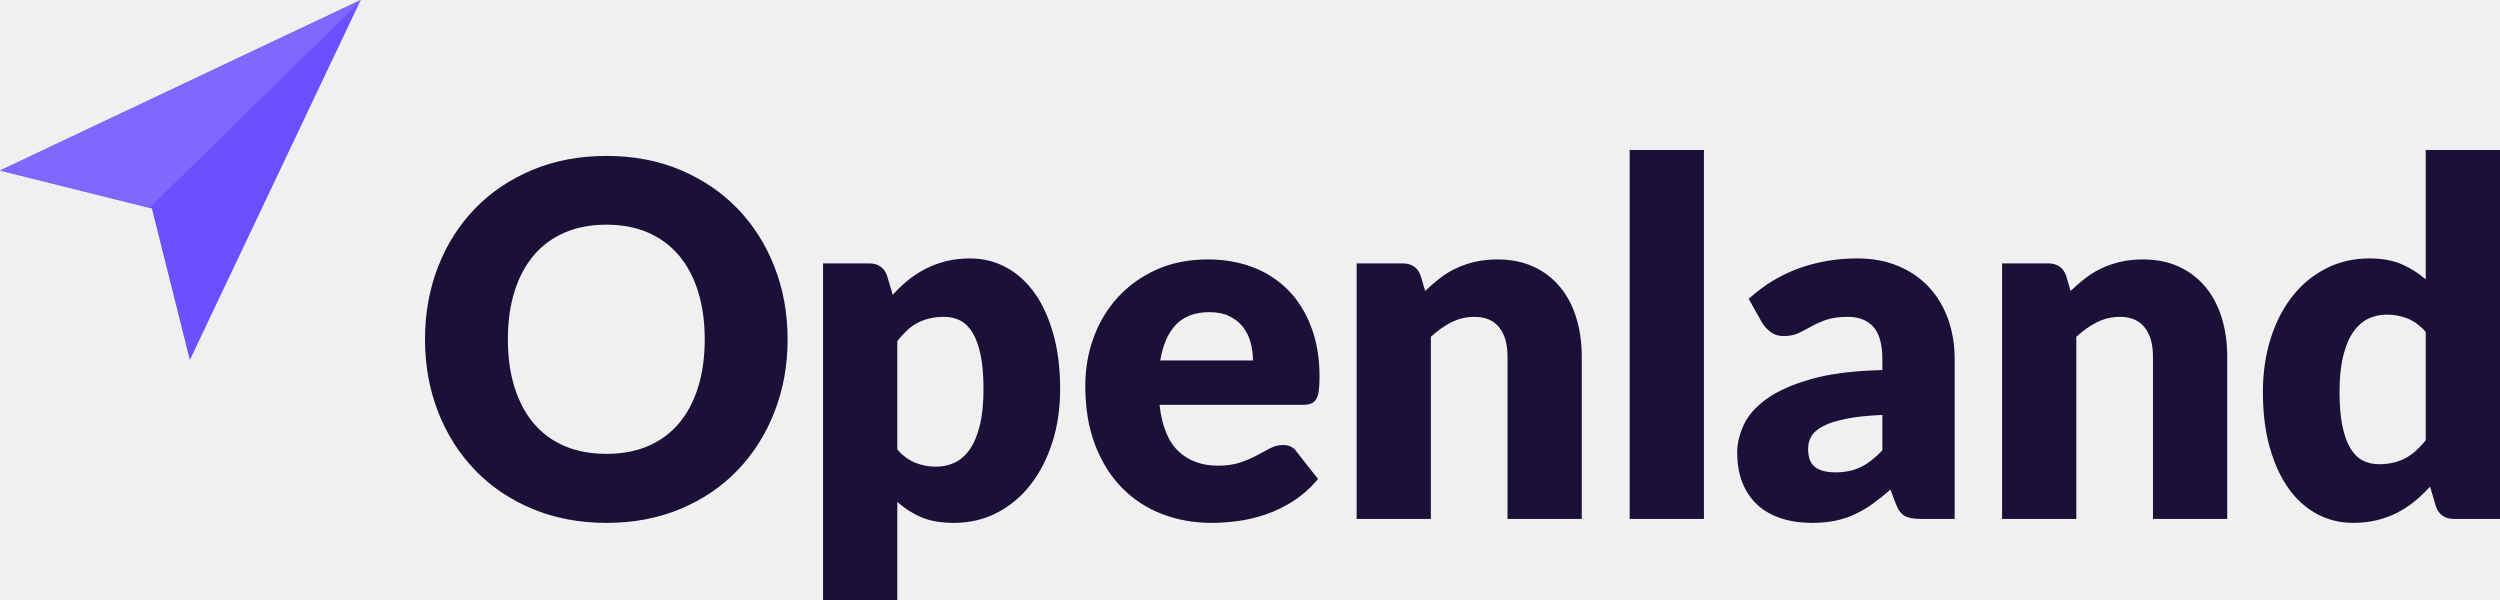
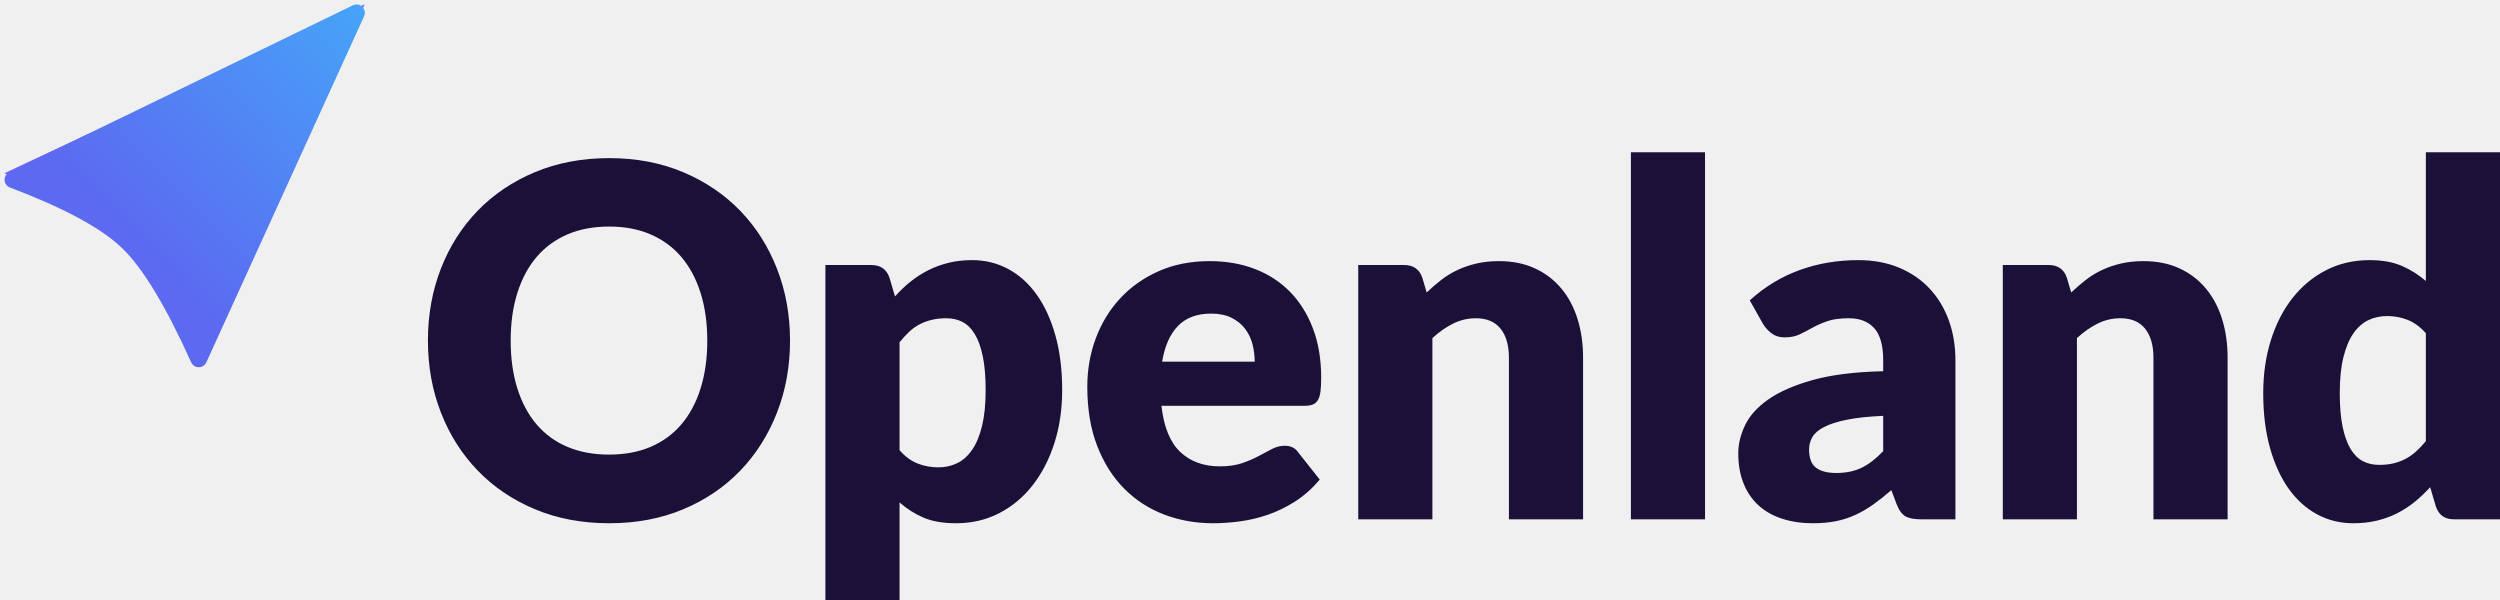
<svg xmlns="http://www.w3.org/2000/svg" xmlns:xlink="http://www.w3.org/1999/xlink" width="100px" height="24px" viewBox="0 0 100 24" version="1.1">
  <defs>
-     <polygon id="path-1" points="0 6.821 14.429 0 7.594 14.4 6.075 8.337" />
+     <polygon id="path-1" points="0 6.754 14.403 0 7.58 14.259 6.064 8.255" />
+     <linearGradient x1="100%" y1="0%" x2="34.191%" y2="65.283%" id="linearGradient-3">
+       <stop stop-color="#46A4F8" offset="0%" />
+       <stop stop-color="#5C69F1" offset="100%" />
+     </linearGradient>
  </defs>
-   <g id="Visuals" stroke="none" stroke-width="1" fill="none" fill-rule="evenodd">
-     <g id="New_Desktop-Left" transform="translate(-84, -32)">
-       <g id="Header" transform="translate(84, 22)">
-         <g id="Logo" transform="translate(0, 10)">
-           <path d="M31.504,13.571 C31.504,14.609 31.33,15.575 30.982,16.469 C30.634,17.363 30.144,18.14 29.511,18.8 C28.879,19.461 28.117,19.978 27.227,20.353 C26.336,20.727 25.347,20.915 24.262,20.915 C23.176,20.915 22.186,20.727 21.292,20.353 C20.398,19.978 19.633,19.461 18.997,18.8 C18.362,18.14 17.87,17.363 17.522,16.469 C17.174,15.575 17,14.609 17,13.571 C17,12.532 17.174,11.566 17.522,10.673 C17.87,9.779 18.362,9.003 18.997,8.346 C19.633,7.689 20.398,7.173 21.292,6.798 C22.186,6.424 23.176,6.237 24.262,6.237 C25.347,6.237 26.336,6.426 27.227,6.803 C28.117,7.181 28.879,7.699 29.511,8.356 C30.144,9.013 30.634,9.789 30.982,10.682 C31.33,11.576 31.504,12.539 31.504,13.571 Z M28.189,13.571 C28.189,12.861 28.1,12.222 27.921,11.653 C27.742,11.085 27.485,10.604 27.15,10.209 C26.815,9.815 26.404,9.513 25.919,9.302 C25.433,9.092 24.881,8.987 24.262,8.987 C23.636,8.987 23.078,9.092 22.59,9.302 C22.101,9.513 21.689,9.815 21.354,10.209 C21.019,10.604 20.762,11.085 20.583,11.653 C20.404,12.222 20.315,12.861 20.315,13.571 C20.315,14.287 20.404,14.929 20.583,15.498 C20.762,16.066 21.019,16.548 21.354,16.942 C21.689,17.336 22.101,17.637 22.59,17.844 C23.078,18.051 23.636,18.154 24.262,18.154 C24.881,18.154 25.433,18.051 25.919,17.844 C26.404,17.637 26.815,17.336 27.15,16.942 C27.485,16.548 27.742,16.066 27.921,15.498 C28.1,14.929 28.189,14.287 28.189,13.571 Z M32.922,24 L32.922,10.535 L34.761,10.535 C35.132,10.535 35.374,10.705 35.489,11.047 L35.709,11.796 C35.901,11.579 36.107,11.382 36.327,11.205 C36.548,11.027 36.784,10.875 37.036,10.746 C37.289,10.618 37.56,10.518 37.851,10.446 C38.141,10.373 38.459,10.337 38.804,10.337 C39.321,10.337 39.8,10.456 40.241,10.692 C40.681,10.929 41.061,11.271 41.381,11.717 C41.7,12.164 41.951,12.711 42.133,13.359 C42.315,14.006 42.406,14.74 42.406,15.562 C42.406,16.331 42.302,17.041 42.094,17.691 C41.887,18.342 41.596,18.907 41.223,19.387 C40.849,19.866 40.402,20.241 39.882,20.51 C39.361,20.78 38.785,20.915 38.152,20.915 C37.635,20.915 37.201,20.839 36.849,20.688 C36.498,20.537 36.179,20.333 35.892,20.077 L35.892,24 L32.922,24 Z M37.769,12.674 C37.552,12.674 37.356,12.695 37.18,12.738 C37.004,12.78 36.842,12.841 36.691,12.92 C36.541,12.999 36.402,13.099 36.275,13.221 C36.147,13.342 36.019,13.482 35.892,13.64 L35.892,17.977 C36.115,18.233 36.358,18.412 36.62,18.514 C36.881,18.616 37.156,18.667 37.443,18.667 C37.718,18.667 37.97,18.611 38.2,18.499 C38.43,18.388 38.63,18.209 38.799,17.962 C38.968,17.716 39.101,17.395 39.197,17.001 C39.292,16.607 39.34,16.127 39.34,15.562 C39.34,15.023 39.302,14.57 39.225,14.202 C39.149,13.834 39.042,13.536 38.904,13.309 C38.767,13.083 38.603,12.92 38.411,12.821 C38.219,12.723 38.005,12.674 37.769,12.674 Z M48.317,10.377 C48.974,10.377 49.576,10.482 50.122,10.692 C50.668,10.903 51.138,11.208 51.531,11.609 C51.923,12.01 52.23,12.501 52.45,13.083 C52.671,13.664 52.781,14.323 52.781,15.059 C52.781,15.289 52.771,15.476 52.752,15.621 C52.733,15.766 52.698,15.881 52.647,15.966 C52.596,16.051 52.527,16.111 52.441,16.143 C52.355,16.176 52.244,16.193 52.11,16.193 L46.381,16.193 C46.477,17.047 46.73,17.666 47.138,18.051 C47.547,18.435 48.074,18.628 48.719,18.628 C49.064,18.628 49.361,18.585 49.61,18.499 C49.859,18.414 50.081,18.319 50.276,18.214 C50.47,18.108 50.649,18.013 50.812,17.928 C50.975,17.842 51.146,17.8 51.325,17.8 C51.561,17.8 51.74,17.888 51.861,18.066 L52.723,19.16 C52.417,19.521 52.086,19.815 51.732,20.042 C51.377,20.269 51.013,20.446 50.64,20.574 C50.266,20.703 49.892,20.791 49.519,20.841 C49.145,20.89 48.789,20.915 48.451,20.915 C47.755,20.915 47.102,20.798 46.492,20.565 C45.882,20.331 45.348,19.985 44.892,19.525 C44.435,19.065 44.074,18.493 43.809,17.809 C43.544,17.126 43.412,16.331 43.412,15.424 C43.412,14.74 43.525,14.093 43.752,13.482 C43.979,12.871 44.304,12.335 44.729,11.875 C45.154,11.415 45.668,11.05 46.271,10.781 C46.875,10.511 47.557,10.377 48.317,10.377 Z M48.374,12.486 C47.806,12.486 47.362,12.652 47.042,12.984 C46.723,13.316 46.512,13.794 46.41,14.418 L50.118,14.418 C50.118,14.175 50.087,13.939 50.027,13.709 C49.966,13.479 49.867,13.273 49.73,13.093 C49.592,12.912 49.412,12.766 49.188,12.654 C48.965,12.542 48.693,12.486 48.374,12.486 Z M54.266,20.757 L54.266,10.535 L56.105,10.535 C56.475,10.535 56.718,10.705 56.833,11.047 L57.006,11.639 C57.197,11.455 57.395,11.284 57.599,11.126 C57.804,10.968 58.023,10.835 58.256,10.727 C58.489,10.618 58.741,10.533 59.013,10.47 C59.284,10.408 59.579,10.377 59.899,10.377 C60.442,10.377 60.922,10.474 61.34,10.668 C61.759,10.861 62.112,11.131 62.399,11.476 C62.686,11.821 62.904,12.232 63.05,12.708 C63.197,13.185 63.271,13.702 63.271,14.261 L63.271,20.757 L60.301,20.757 L60.301,14.261 C60.301,13.761 60.189,13.372 59.966,13.093 C59.742,12.813 59.413,12.674 58.979,12.674 C58.653,12.674 58.347,12.746 58.059,12.89 C57.772,13.035 57.497,13.229 57.235,13.472 L57.235,20.757 L54.266,20.757 Z M68.157,6 L68.157,20.757 L65.187,20.757 L65.187,6 L68.157,6 Z M76.826,20.757 C76.545,20.757 76.333,20.717 76.189,20.639 C76.046,20.56 75.926,20.395 75.83,20.146 L75.619,19.584 C75.37,19.801 75.131,19.991 74.901,20.156 C74.671,20.32 74.433,20.459 74.187,20.574 C73.941,20.689 73.679,20.775 73.401,20.831 C73.124,20.887 72.816,20.915 72.477,20.915 C72.024,20.915 71.612,20.854 71.241,20.732 C70.871,20.611 70.556,20.432 70.298,20.195 C70.039,19.958 69.839,19.664 69.699,19.313 C69.558,18.961 69.488,18.555 69.488,18.095 C69.488,17.734 69.578,17.363 69.756,16.981 C69.935,16.6 70.245,16.254 70.686,15.941 C71.126,15.629 71.72,15.368 72.467,15.158 C73.215,14.947 74.157,14.829 75.294,14.803 L75.294,14.369 C75.294,13.771 75.174,13.339 74.934,13.073 C74.695,12.807 74.355,12.674 73.914,12.674 C73.563,12.674 73.275,12.713 73.052,12.792 C72.828,12.871 72.629,12.959 72.453,13.058 C72.277,13.157 72.107,13.245 71.941,13.324 C71.775,13.403 71.577,13.442 71.347,13.442 C71.142,13.442 70.97,13.39 70.829,13.285 C70.689,13.18 70.574,13.055 70.484,12.91 L69.948,11.954 C70.548,11.409 71.214,11.003 71.945,10.737 C72.677,10.47 73.461,10.337 74.297,10.337 C74.898,10.337 75.439,10.438 75.921,10.638 C76.403,10.838 76.812,11.118 77.147,11.476 C77.483,11.834 77.74,12.26 77.918,12.752 C78.097,13.245 78.187,13.784 78.187,14.369 L78.187,20.757 L76.826,20.757 Z M73.416,18.894 C73.799,18.894 74.134,18.825 74.422,18.687 C74.709,18.549 75,18.325 75.294,18.016 L75.294,16.597 C74.7,16.623 74.211,16.676 73.828,16.755 C73.445,16.834 73.141,16.932 72.918,17.05 C72.694,17.169 72.539,17.303 72.453,17.455 C72.367,17.606 72.324,17.77 72.324,17.947 C72.324,18.296 72.416,18.541 72.602,18.682 C72.787,18.823 73.058,18.894 73.416,18.894 Z M80.083,20.757 L80.083,10.535 L81.923,10.535 C82.293,10.535 82.536,10.705 82.651,11.047 L82.823,11.639 C83.015,11.455 83.213,11.284 83.417,11.126 C83.622,10.968 83.84,10.835 84.073,10.727 C84.307,10.618 84.559,10.533 84.83,10.47 C85.102,10.408 85.397,10.377 85.716,10.377 C86.259,10.377 86.74,10.474 87.158,10.668 C87.577,10.861 87.929,11.131 88.217,11.476 C88.504,11.821 88.721,12.232 88.868,12.708 C89.015,13.185 89.089,13.702 89.089,14.261 L89.089,20.757 L86.119,20.757 L86.119,14.261 C86.119,13.761 86.007,13.372 85.783,13.093 C85.56,12.813 85.231,12.674 84.797,12.674 C84.471,12.674 84.164,12.746 83.877,12.89 C83.59,13.035 83.315,13.229 83.053,13.472 L83.053,20.757 L80.083,20.757 Z M98.161,20.757 C97.79,20.757 97.548,20.586 97.433,20.244 L97.203,19.465 C97.005,19.682 96.797,19.88 96.58,20.057 C96.363,20.234 96.128,20.387 95.876,20.515 C95.624,20.643 95.352,20.742 95.062,20.811 C94.771,20.88 94.456,20.915 94.118,20.915 C93.601,20.915 93.122,20.796 92.681,20.56 C92.24,20.323 91.86,19.981 91.541,19.535 C91.222,19.088 90.971,18.541 90.789,17.893 C90.607,17.246 90.516,16.508 90.516,15.68 C90.516,14.918 90.618,14.21 90.822,13.556 C91.027,12.902 91.316,12.337 91.689,11.86 C92.063,11.384 92.512,11.011 93.035,10.742 C93.559,10.472 94.137,10.337 94.769,10.337 C95.28,10.337 95.713,10.415 96.067,10.569 C96.422,10.723 96.743,10.926 97.03,11.175 L97.03,6 L100,6 L100,20.757 L98.161,20.757 Z M95.153,18.568 C95.37,18.568 95.566,18.547 95.742,18.504 C95.917,18.462 96.079,18.401 96.226,18.322 C96.372,18.243 96.511,18.145 96.642,18.026 C96.773,17.908 96.903,17.77 97.03,17.612 L97.03,13.275 C96.8,13.019 96.556,12.84 96.297,12.738 C96.039,12.636 95.766,12.585 95.478,12.585 C95.204,12.585 94.951,12.641 94.721,12.752 C94.492,12.864 94.292,13.043 94.123,13.29 C93.954,13.536 93.821,13.857 93.725,14.251 C93.629,14.645 93.581,15.122 93.581,15.68 C93.581,16.219 93.62,16.673 93.696,17.041 C93.773,17.409 93.88,17.706 94.017,17.933 C94.155,18.159 94.319,18.322 94.511,18.421 C94.702,18.519 94.916,18.568 95.153,18.568 Z" id="Openland" fill="#1B1038" />
-           <g id="Group-9">
-             <mask id="mask-2" fill="white">
-               <use xlink:href="#path-1" />
-             </mask>
-             <use id="Shape" fill="#6B50FF" xlink:href="#path-1" />
-             <polygon id="Path-2" fill="#7F68FF" mask="url(#mask-2)" points="-1.956 6.952 5.629 8.656 18.331 -3.795 -1.048 4.251" />
-           </g>
-         </g>
+   <g id="Socials" stroke="none" stroke-width="1" fill="none" fill-rule="evenodd">
+     <g id="Logo">
+       <path d="M31.601,13.623 C31.601,14.656 31.427,15.617 31.079,16.506 C30.732,17.396 30.242,18.169 29.611,18.826 C28.979,19.483 28.219,19.998 27.329,20.371 C26.44,20.744 25.453,20.93 24.368,20.93 C23.284,20.93 22.296,20.744 21.403,20.371 C20.51,19.998 19.746,19.483 19.112,18.826 C18.477,18.169 17.986,17.396 17.638,16.506 C17.291,15.617 17.117,14.656 17.117,13.623 C17.117,12.589 17.291,11.628 17.638,10.739 C17.986,9.849 18.477,9.078 19.112,8.424 C19.746,7.77 20.51,7.257 21.403,6.884 C22.296,6.511 23.284,6.325 24.368,6.325 C25.453,6.325 26.44,6.513 27.329,6.889 C28.219,7.265 28.979,7.78 29.611,8.434 C30.242,9.088 30.732,9.859 31.079,10.749 C31.427,11.638 31.601,12.596 31.601,13.623 Z M28.291,13.623 C28.291,12.916 28.201,12.28 28.023,11.715 C27.844,11.149 27.587,10.67 27.253,10.278 C26.918,9.885 26.508,9.585 26.023,9.375 C25.539,9.166 24.987,9.062 24.368,9.062 C23.743,9.062 23.187,9.166 22.699,9.375 C22.211,9.585 21.8,9.885 21.465,10.278 C21.13,10.67 20.874,11.149 20.695,11.715 C20.516,12.28 20.427,12.916 20.427,13.623 C20.427,14.335 20.516,14.974 20.695,15.54 C20.874,16.106 21.13,16.585 21.465,16.977 C21.8,17.369 22.211,17.669 22.699,17.875 C23.187,18.081 23.743,18.184 24.368,18.184 C24.987,18.184 25.539,18.081 26.023,17.875 C26.508,17.669 26.918,17.369 27.253,16.977 C27.587,16.585 27.844,16.106 28.023,15.54 C28.201,14.974 28.291,14.335 28.291,13.623 Z M33.016,24 L33.016,10.601 L34.853,10.601 C35.223,10.601 35.465,10.772 35.58,11.112 L35.8,11.857 C35.992,11.641 36.197,11.445 36.417,11.268 C36.637,11.092 36.873,10.94 37.125,10.812 C37.377,10.685 37.648,10.585 37.938,10.513 C38.228,10.441 38.546,10.405 38.89,10.405 C39.407,10.405 39.885,10.523 40.325,10.758 C40.765,10.994 41.145,11.334 41.463,11.779 C41.782,12.223 42.033,12.768 42.214,13.412 C42.396,14.056 42.487,14.786 42.487,15.604 C42.487,16.369 42.383,17.075 42.176,17.723 C41.969,18.37 41.679,18.932 41.306,19.41 C40.933,19.887 40.486,20.26 39.966,20.528 C39.447,20.796 38.871,20.93 38.24,20.93 C37.723,20.93 37.289,20.855 36.939,20.704 C36.588,20.554 36.269,20.351 35.982,20.096 L35.982,24 L33.016,24 Z M37.857,12.73 C37.64,12.73 37.444,12.751 37.269,12.794 C37.093,12.836 36.931,12.897 36.781,12.975 C36.631,13.054 36.492,13.153 36.365,13.274 C36.237,13.395 36.11,13.534 35.982,13.691 L35.982,18.007 C36.205,18.262 36.448,18.44 36.709,18.542 C36.97,18.643 37.245,18.694 37.532,18.694 C37.806,18.694 38.058,18.638 38.287,18.527 C38.517,18.416 38.716,18.237 38.885,17.992 C39.054,17.747 39.187,17.428 39.282,17.036 C39.378,16.644 39.426,16.166 39.426,15.604 C39.426,15.068 39.388,14.616 39.311,14.25 C39.235,13.884 39.128,13.588 38.991,13.363 C38.853,13.137 38.689,12.975 38.498,12.877 C38.307,12.779 38.093,12.73 37.857,12.73 Z M48.39,10.445 C49.046,10.445 49.647,10.549 50.193,10.758 C50.738,10.968 51.207,11.272 51.599,11.671 C51.991,12.07 52.297,12.558 52.517,13.137 C52.737,13.716 52.847,14.371 52.847,15.104 C52.847,15.332 52.838,15.519 52.819,15.663 C52.8,15.807 52.765,15.921 52.714,16.006 C52.662,16.091 52.594,16.15 52.508,16.183 C52.422,16.215 52.312,16.232 52.178,16.232 L46.457,16.232 C46.553,17.082 46.805,17.698 47.213,18.081 C47.621,18.463 48.147,18.654 48.791,18.654 C49.136,18.654 49.432,18.612 49.681,18.527 C49.93,18.442 50.151,18.347 50.346,18.242 C50.54,18.138 50.719,18.043 50.882,17.958 C51.044,17.873 51.215,17.83 51.393,17.83 C51.629,17.83 51.808,17.919 51.929,18.095 L52.79,19.184 C52.484,19.544 52.154,19.836 51.8,20.062 C51.446,20.287 51.082,20.464 50.709,20.592 C50.336,20.719 49.963,20.807 49.59,20.856 C49.217,20.905 48.861,20.93 48.523,20.93 C47.828,20.93 47.176,20.814 46.567,20.582 C45.958,20.35 45.426,20.005 44.97,19.547 C44.514,19.089 44.153,18.52 43.889,17.84 C43.624,17.16 43.492,16.369 43.492,15.467 C43.492,14.786 43.605,14.142 43.831,13.534 C44.058,12.926 44.383,12.393 44.807,11.935 C45.231,11.478 45.744,11.115 46.347,10.847 C46.95,10.579 47.631,10.445 48.39,10.445 Z M48.447,12.544 C47.879,12.544 47.436,12.709 47.117,13.039 C46.798,13.369 46.588,13.845 46.486,14.466 L50.188,14.466 C50.188,14.224 50.158,13.989 50.097,13.76 C50.037,13.531 49.938,13.327 49.801,13.147 C49.663,12.967 49.483,12.822 49.26,12.71 C49.037,12.599 48.766,12.544 48.447,12.544 Z M54.33,20.773 L54.33,10.601 L56.167,10.601 C56.537,10.601 56.779,10.772 56.894,11.112 L57.066,11.7 C57.258,11.517 57.455,11.347 57.659,11.19 C57.863,11.033 58.082,10.901 58.315,10.793 C58.547,10.685 58.799,10.6 59.07,10.538 C59.341,10.476 59.636,10.445 59.955,10.445 C60.497,10.445 60.977,10.541 61.395,10.734 C61.813,10.927 62.165,11.195 62.452,11.538 C62.739,11.882 62.956,12.29 63.103,12.764 C63.249,13.238 63.323,13.753 63.323,14.309 L63.323,20.773 L60.357,20.773 L60.357,14.309 C60.357,13.812 60.245,13.425 60.022,13.147 C59.799,12.869 59.471,12.73 59.037,12.73 C58.712,12.73 58.405,12.802 58.119,12.946 C57.832,13.09 57.557,13.283 57.296,13.524 L57.296,20.773 L54.33,20.773 Z M68.201,6.09 L68.201,20.773 L65.236,20.773 L65.236,6.09 L68.201,6.09 Z M76.859,20.773 C76.578,20.773 76.366,20.734 76.223,20.655 C76.079,20.577 75.96,20.413 75.864,20.165 L75.654,19.606 C75.405,19.822 75.166,20.011 74.936,20.175 C74.707,20.338 74.469,20.477 74.223,20.592 C73.978,20.706 73.716,20.791 73.439,20.847 C73.162,20.902 72.854,20.93 72.516,20.93 C72.063,20.93 71.652,20.869 71.282,20.748 C70.912,20.627 70.598,20.449 70.34,20.214 C70.081,19.978 69.882,19.686 69.742,19.336 C69.601,18.986 69.531,18.582 69.531,18.125 C69.531,17.765 69.62,17.396 69.799,17.016 C69.978,16.637 70.287,16.292 70.727,15.981 C71.167,15.671 71.76,15.411 72.506,15.202 C73.252,14.992 74.193,14.875 75.328,14.849 L75.328,14.417 C75.328,13.822 75.209,13.392 74.97,13.127 C74.73,12.862 74.391,12.73 73.951,12.73 C73.6,12.73 73.313,12.769 73.09,12.848 C72.867,12.926 72.667,13.014 72.492,13.112 C72.317,13.211 72.146,13.299 71.98,13.377 C71.814,13.456 71.617,13.495 71.387,13.495 C71.183,13.495 71.011,13.443 70.87,13.338 C70.73,13.233 70.615,13.109 70.526,12.965 L69.99,12.014 C70.59,11.471 71.255,11.067 71.985,10.803 C72.715,10.538 73.498,10.405 74.333,10.405 C74.933,10.405 75.473,10.505 75.955,10.704 C76.436,10.904 76.845,11.182 77.179,11.538 C77.514,11.895 77.771,12.318 77.95,12.808 C78.128,13.299 78.217,13.835 78.217,14.417 L78.217,20.773 L76.859,20.773 Z M73.453,18.919 C73.836,18.919 74.171,18.851 74.458,18.713 C74.745,18.576 75.035,18.354 75.328,18.046 L75.328,16.634 C74.735,16.66 74.247,16.712 73.865,16.791 C73.482,16.869 73.179,16.967 72.956,17.085 C72.733,17.203 72.578,17.337 72.492,17.487 C72.406,17.638 72.363,17.801 72.363,17.978 C72.363,18.324 72.455,18.568 72.64,18.708 C72.825,18.849 73.096,18.919 73.453,18.919 Z M80.112,20.773 L80.112,10.601 L81.948,10.601 C82.318,10.601 82.561,10.772 82.675,11.112 L82.848,11.7 C83.039,11.517 83.237,11.347 83.441,11.19 C83.645,11.033 83.863,10.901 84.096,10.793 C84.329,10.685 84.581,10.6 84.852,10.538 C85.123,10.476 85.418,10.445 85.737,10.445 C86.279,10.445 86.759,10.541 87.176,10.734 C87.594,10.927 87.946,11.195 88.233,11.538 C88.52,11.882 88.737,12.29 88.884,12.764 C89.031,13.238 89.104,13.753 89.104,14.309 L89.104,20.773 L86.138,20.773 L86.138,14.309 C86.138,13.812 86.027,13.425 85.804,13.147 C85.58,12.869 85.252,12.73 84.818,12.73 C84.493,12.73 84.187,12.802 83.9,12.946 C83.613,13.09 83.339,13.283 83.077,13.524 L83.077,20.773 L80.112,20.773 Z M98.163,20.773 C97.793,20.773 97.551,20.603 97.436,20.263 L97.207,19.488 C97.009,19.704 96.802,19.9 96.585,20.077 C96.368,20.253 96.134,20.405 95.882,20.533 C95.63,20.66 95.359,20.758 95.069,20.827 C94.778,20.896 94.464,20.93 94.126,20.93 C93.61,20.93 93.131,20.812 92.691,20.577 C92.251,20.341 91.872,20.001 91.553,19.557 C91.234,19.112 90.984,18.568 90.802,17.924 C90.62,17.279 90.529,16.545 90.529,15.722 C90.529,14.963 90.631,14.258 90.835,13.608 C91.04,12.957 91.328,12.395 91.701,11.921 C92.074,11.447 92.522,11.076 93.045,10.807 C93.568,10.539 94.145,10.405 94.777,10.405 C95.287,10.405 95.719,10.482 96.073,10.636 C96.427,10.789 96.747,10.991 97.034,11.239 L97.034,6.09 L100,6.09 L100,20.773 L98.163,20.773 Z M95.159,18.595 C95.376,18.595 95.572,18.574 95.748,18.532 C95.923,18.489 96.084,18.429 96.231,18.35 C96.378,18.272 96.516,18.174 96.647,18.056 C96.778,17.938 96.907,17.801 97.034,17.644 L97.034,13.328 C96.805,13.073 96.561,12.895 96.303,12.794 C96.044,12.692 95.772,12.642 95.485,12.642 C95.21,12.642 94.959,12.697 94.729,12.808 C94.499,12.92 94.3,13.098 94.131,13.343 C93.962,13.588 93.83,13.907 93.734,14.299 C93.638,14.692 93.591,15.166 93.591,15.722 C93.591,16.258 93.629,16.709 93.705,17.075 C93.782,17.441 93.889,17.737 94.026,17.963 C94.163,18.188 94.327,18.35 94.518,18.448 C94.71,18.546 94.923,18.595 95.159,18.595 Z" id="Openland" fill="#1B1038" />
+       <g id="Group-9" transform="translate(0.18018, 0.179104)">
+         <mask id="mask-2" fill="white">
+           <use xlink:href="#path-1" />
+         </mask>
+         <use id="Shape" fill="#6B50FF" xlink:href="#path-1" />
+         <polygon id="Path-2" fill="#7F68FF" mask="url(#mask-2)" points="-1.953 6.884 5.619 8.572 18.298 -3.757 -1.046 4.209" />
      </g>
+       <path d="M0.37,6.889 L14.116,0.211 C14.282,0.131 14.481,0.2 14.561,0.365 C14.605,0.455 14.606,0.559 14.565,0.649 L8.253,14.495 C8.177,14.662 7.98,14.736 7.812,14.66 C7.739,14.626 7.68,14.567 7.647,14.494 C6.634,12.243 5.71,10.717 4.874,9.915 C4.047,9.122 2.555,8.317 0.397,7.5 L0.397,7.499 C0.225,7.434 0.139,7.242 0.204,7.07 C0.234,6.991 0.293,6.926 0.37,6.889 Z" id="logo" fill="url(#linearGradient-3)" />
    </g>
  </g>
</svg>
